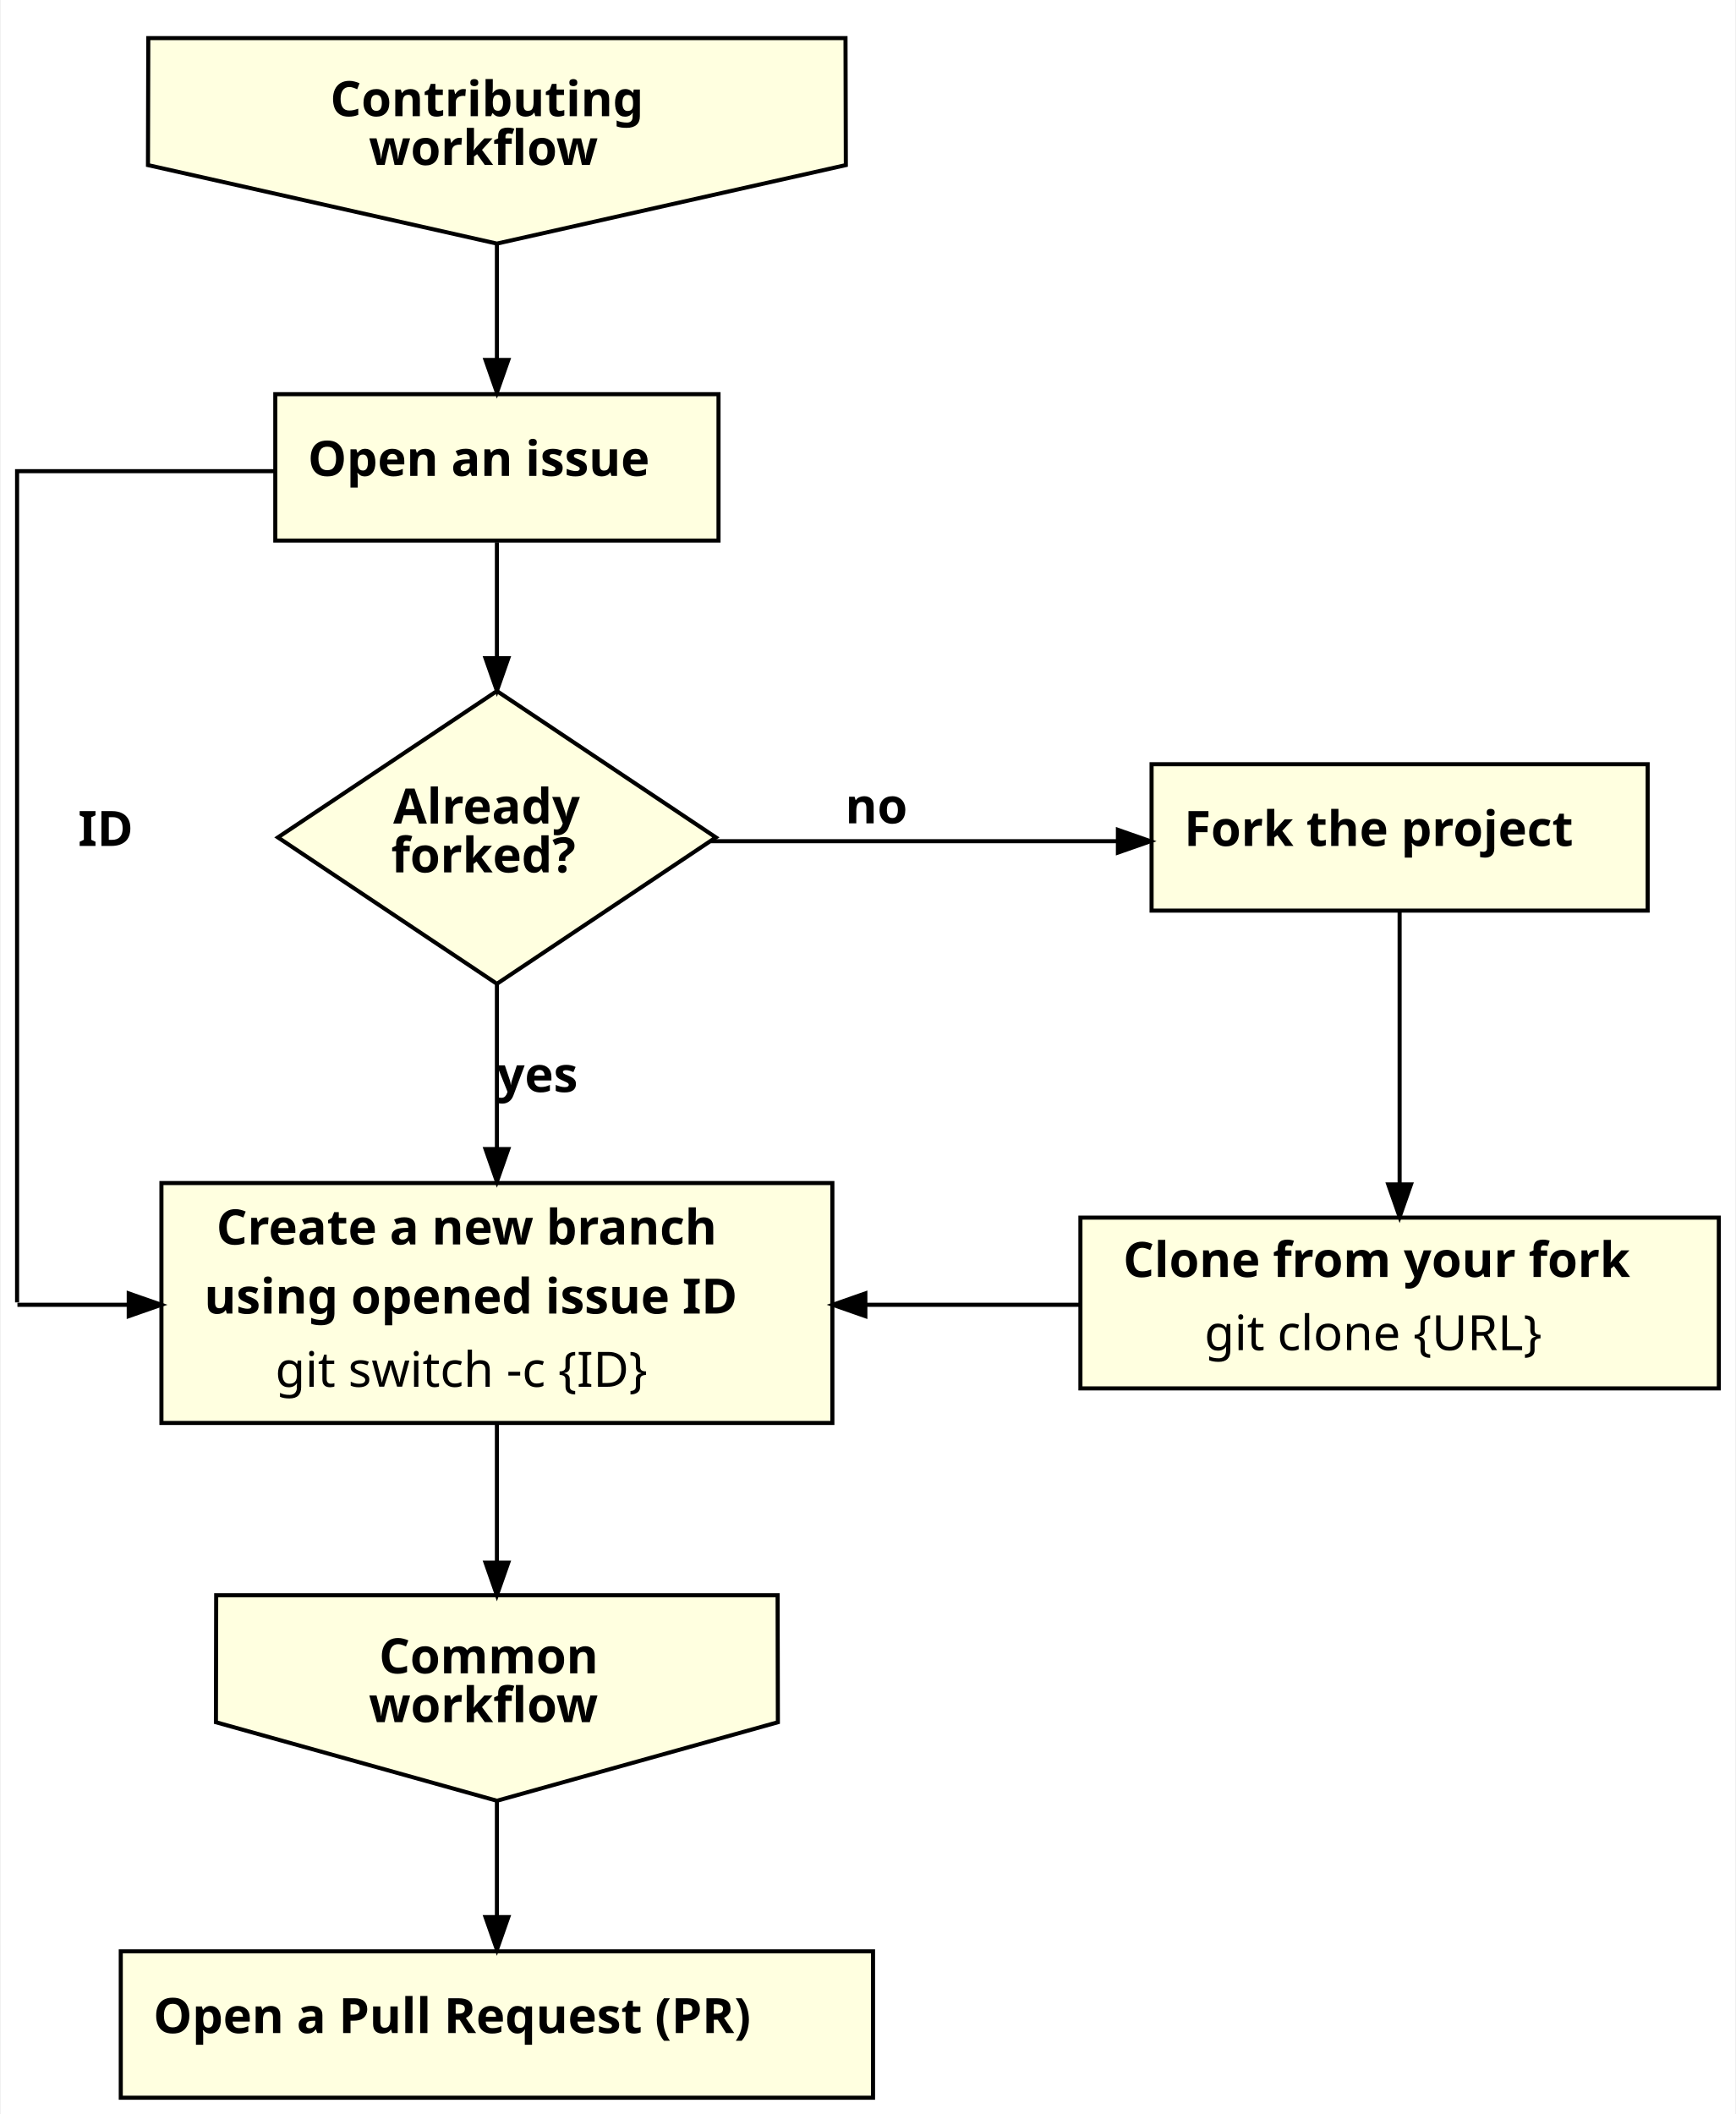
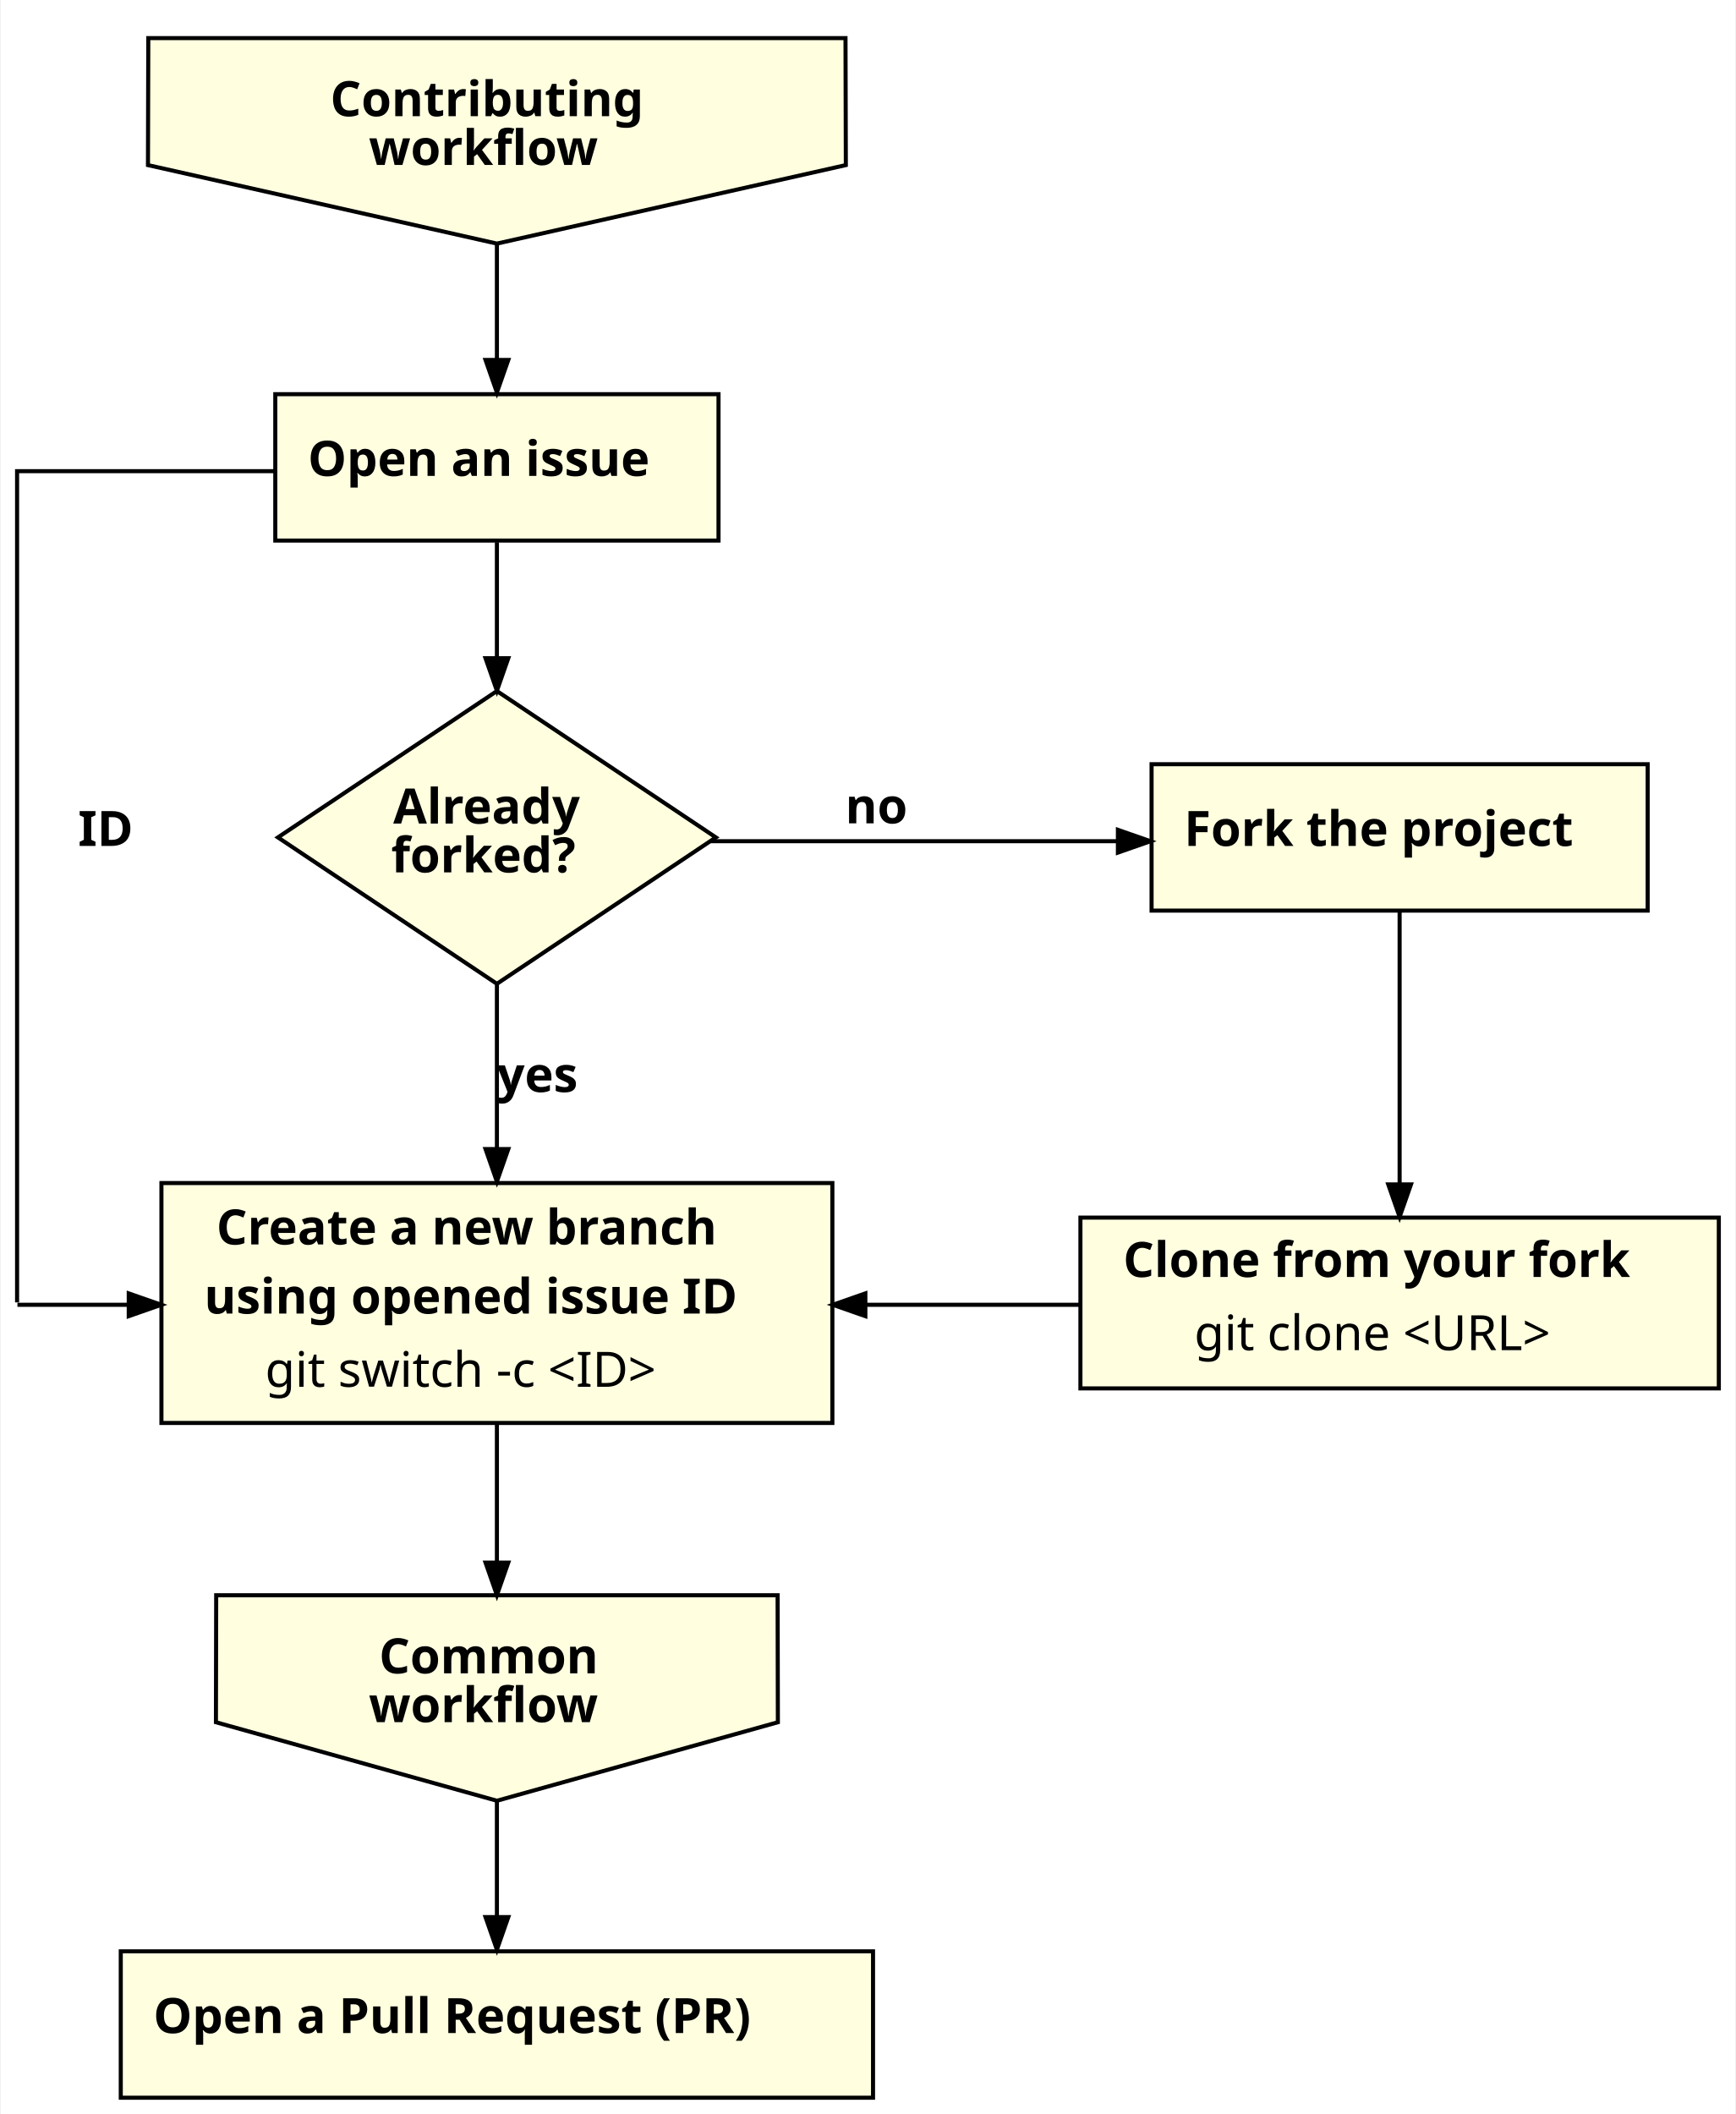
<svg xmlns="http://www.w3.org/2000/svg" width="427pt" height="520pt" viewBox="0.00 0.00 426.50 519.88">
  <g id="graph0" class="graph" transform="scale(1 1) rotate(0) translate(4 515.876)">
    <polygon fill="white" stroke="none" points="-4,4 -4,-515.876 422.5,-515.876 422.5,4 -4,4" />
    <g id="node9" class="node">
      <polygon fill="lightyellow" stroke="black" points="200.5,-224.938 35.5,-224.938 35.5,-165.938 200.5,-165.938 200.5,-224.938" />
      <text text-anchor="start" x="49" y="-209.838" font-family="Verdana" font-weight="bold" font-size="12.00">Create a new branch</text>
      <text text-anchor="start" x="46" y="-192.838" font-family="Verdana" font-weight="bold" font-size="12.00">using opened issue ID</text>
-       <text text-anchor="start" x="63.5" y="-174.838" font-family="Verdana" font-size="12.00">git switch -c {ID}</text>
+       <text text-anchor="start" x="61" y="-174.838" font-family="Verdana" font-size="12.00">git switch -c &lt;ID&gt;</text>
    </g>
    <g id="edge6" class="edge">
      <path fill="none" stroke="black" d="M0.086,-195C0.086,-195 27.459,-195 27.459,-195" />
      <polygon fill="black" stroke="black" points="27.459,-197.8 35.459,-195 27.459,-192.2 27.459,-197.8" />
    </g>
    <g id="node2" class="node">
      <polygon fill="lightyellow" stroke="black" points="32.189,-475.274 118,-455.969 203.811,-475.274 203.73,-506.509 32.27,-506.509 32.189,-475.274" />
      <text text-anchor="start" x="77" y="-487.307" font-family="Verdana" font-weight="bold" font-size="12.00">Contributing</text>
      <text text-anchor="start" x="86.5" y="-475.307" font-family="Verdana" font-weight="bold" font-size="12.00">workflow</text>
    </g>
    <g id="node4" class="node">
      <polygon fill="lightyellow" stroke="black" points="172.5,-418.938 63.5,-418.938 63.5,-382.938 172.5,-382.938 172.5,-418.938" />
      <text text-anchor="start" x="71.5" y="-398.838" font-family="Verdana" font-weight="bold" font-size="12.00">Open an issue</text>
    </g>
    <g id="edge1" class="edge">
      <path fill="none" stroke="black" d="M118,-455.818C118,-455.818 118,-427.352 118,-427.352" />
      <polygon fill="black" stroke="black" points="120.8,-427.352 118,-419.352 115.2,-427.352 120.8,-427.352" />
    </g>
    <g id="node3" class="node">
      <polygon fill="lightyellow" stroke="black" points="48.903,-92.336 118,-73.031 187.097,-92.336 187.033,-123.571 48.967,-123.571 48.903,-92.336" />
      <text text-anchor="start" x="89" y="-104.369" font-family="Verdana" font-weight="bold" font-size="12.00">Common</text>
      <text text-anchor="start" x="86.5" y="-92.369" font-family="Verdana" font-weight="bold" font-size="12.00">workflow</text>
    </g>
    <g id="node6" class="node">
      <polygon fill="lightyellow" stroke="black" points="210.5,-36 25.5,-36 25.5,-0 210.5,-0 210.5,-36" />
      <text text-anchor="start" x="33.5" y="-15.9" font-family="Verdana" font-weight="bold" font-size="12.00">Open a Pull Request (PR)</text>
    </g>
    <g id="edge8" class="edge">
      <path fill="none" stroke="black" d="M118,-72.879C118,-72.879 118,-44.413 118,-44.413" />
      <polygon fill="black" stroke="black" points="120.8,-44.413 118,-36.413 115.2,-44.414 120.8,-44.413" />
    </g>
    <g id="edge5" class="edge">
      <path fill="none" stroke="black" d="M63.49,-400C32.572,-400 0,-400 0,-400 0,-400 0,-201.781 0,-195.586" />
      <text text-anchor="start" x="15" y="-307.838" font-family="Verdana" font-weight="bold" font-size="12.00">ID</text>
    </g>
    <g id="node7" class="node">
      <polygon fill="lightyellow" stroke="black" points="118,-345.938 64.147,-309.938 118,-273.938 171.852,-309.938 118,-345.938" />
      <text text-anchor="start" x="92.5" y="-313.338" font-family="Verdana" font-weight="bold" font-size="12.00">Already</text>
      <text text-anchor="start" x="92" y="-301.338" font-family="Verdana" font-weight="bold" font-size="12.00">forked?</text>
    </g>
    <g id="edge2" class="edge">
      <path fill="none" stroke="black" d="M118,-382.523C118,-382.523 118,-354.006 118,-354.006" />
      <polygon fill="black" stroke="black" points="120.8,-354.006 118,-346.006 115.2,-354.006 120.8,-354.006" />
    </g>
    <g id="node5" class="node">
      <polygon fill="lightyellow" stroke="black" points="401,-327.938 279,-327.938 279,-291.938 401,-291.938 401,-327.938" />
      <text text-anchor="start" x="287" y="-307.838" font-family="Verdana" font-weight="bold" font-size="12.00">Fork the project</text>
    </g>
    <g id="node8" class="node">
      <polygon fill="lightyellow" stroke="black" points="418.5,-216.438 261.5,-216.438 261.5,-174.438 418.5,-174.438 418.5,-216.438" />
      <text text-anchor="start" x="272" y="-201.838" font-family="Verdana" font-weight="bold" font-size="12.00">Clone from your fork</text>
-       <text text-anchor="start" x="292" y="-183.838" font-family="Verdana" font-size="12.00">git clone {URL}</text>
+       <text text-anchor="start" x="289.5" y="-183.838" font-family="Verdana" font-size="12.00">git clone &lt;URL&gt;</text>
    </g>
    <g id="edge9" class="edge">
      <path fill="none" stroke="black" d="M340,-291.795C340,-291.795 340,-224.608 340,-224.608" />
      <polygon fill="black" stroke="black" points="342.8,-224.608 340,-216.608 337.2,-224.608 342.8,-224.608" />
    </g>
    <g id="edge4" class="edge">
      <path fill="none" stroke="black" d="M170.611,-309C170.611,-309 270.72,-309 270.72,-309" />
      <polygon fill="black" stroke="black" points="270.72,-311.8 278.72,-309 270.72,-306.2 270.72,-311.8" />
      <text text-anchor="start" x="203.665" y="-313.4" font-family="Verdana" font-weight="bold" font-size="12.00">no</text>
    </g>
    <g id="edge3" class="edge">
      <path fill="none" stroke="black" d="M118,-273.71C118,-273.71 118,-233.297 118,-233.297" />
      <polygon fill="black" stroke="black" points="120.8,-233.297 118,-225.297 115.2,-233.297 120.8,-233.297" />
      <text text-anchor="start" x="118" y="-247.338" font-family="Verdana" font-weight="bold" font-size="12.00">   yes</text>
    </g>
    <g id="edge10" class="edge">
      <path fill="none" stroke="black" d="M261.419,-195C261.419,-195 208.612,-195 208.612,-195" />
      <polygon fill="black" stroke="black" points="208.612,-192.2 200.612,-195 208.612,-197.8 208.612,-192.2" />
    </g>
    <g id="edge7" class="edge">
      <path fill="none" stroke="black" d="M118,-165.807C118,-165.807 118,-131.599 118,-131.599" />
      <polygon fill="black" stroke="black" points="120.8,-131.599 118,-123.599 115.2,-131.599 120.8,-131.599" />
    </g>
  </g>
</svg>
